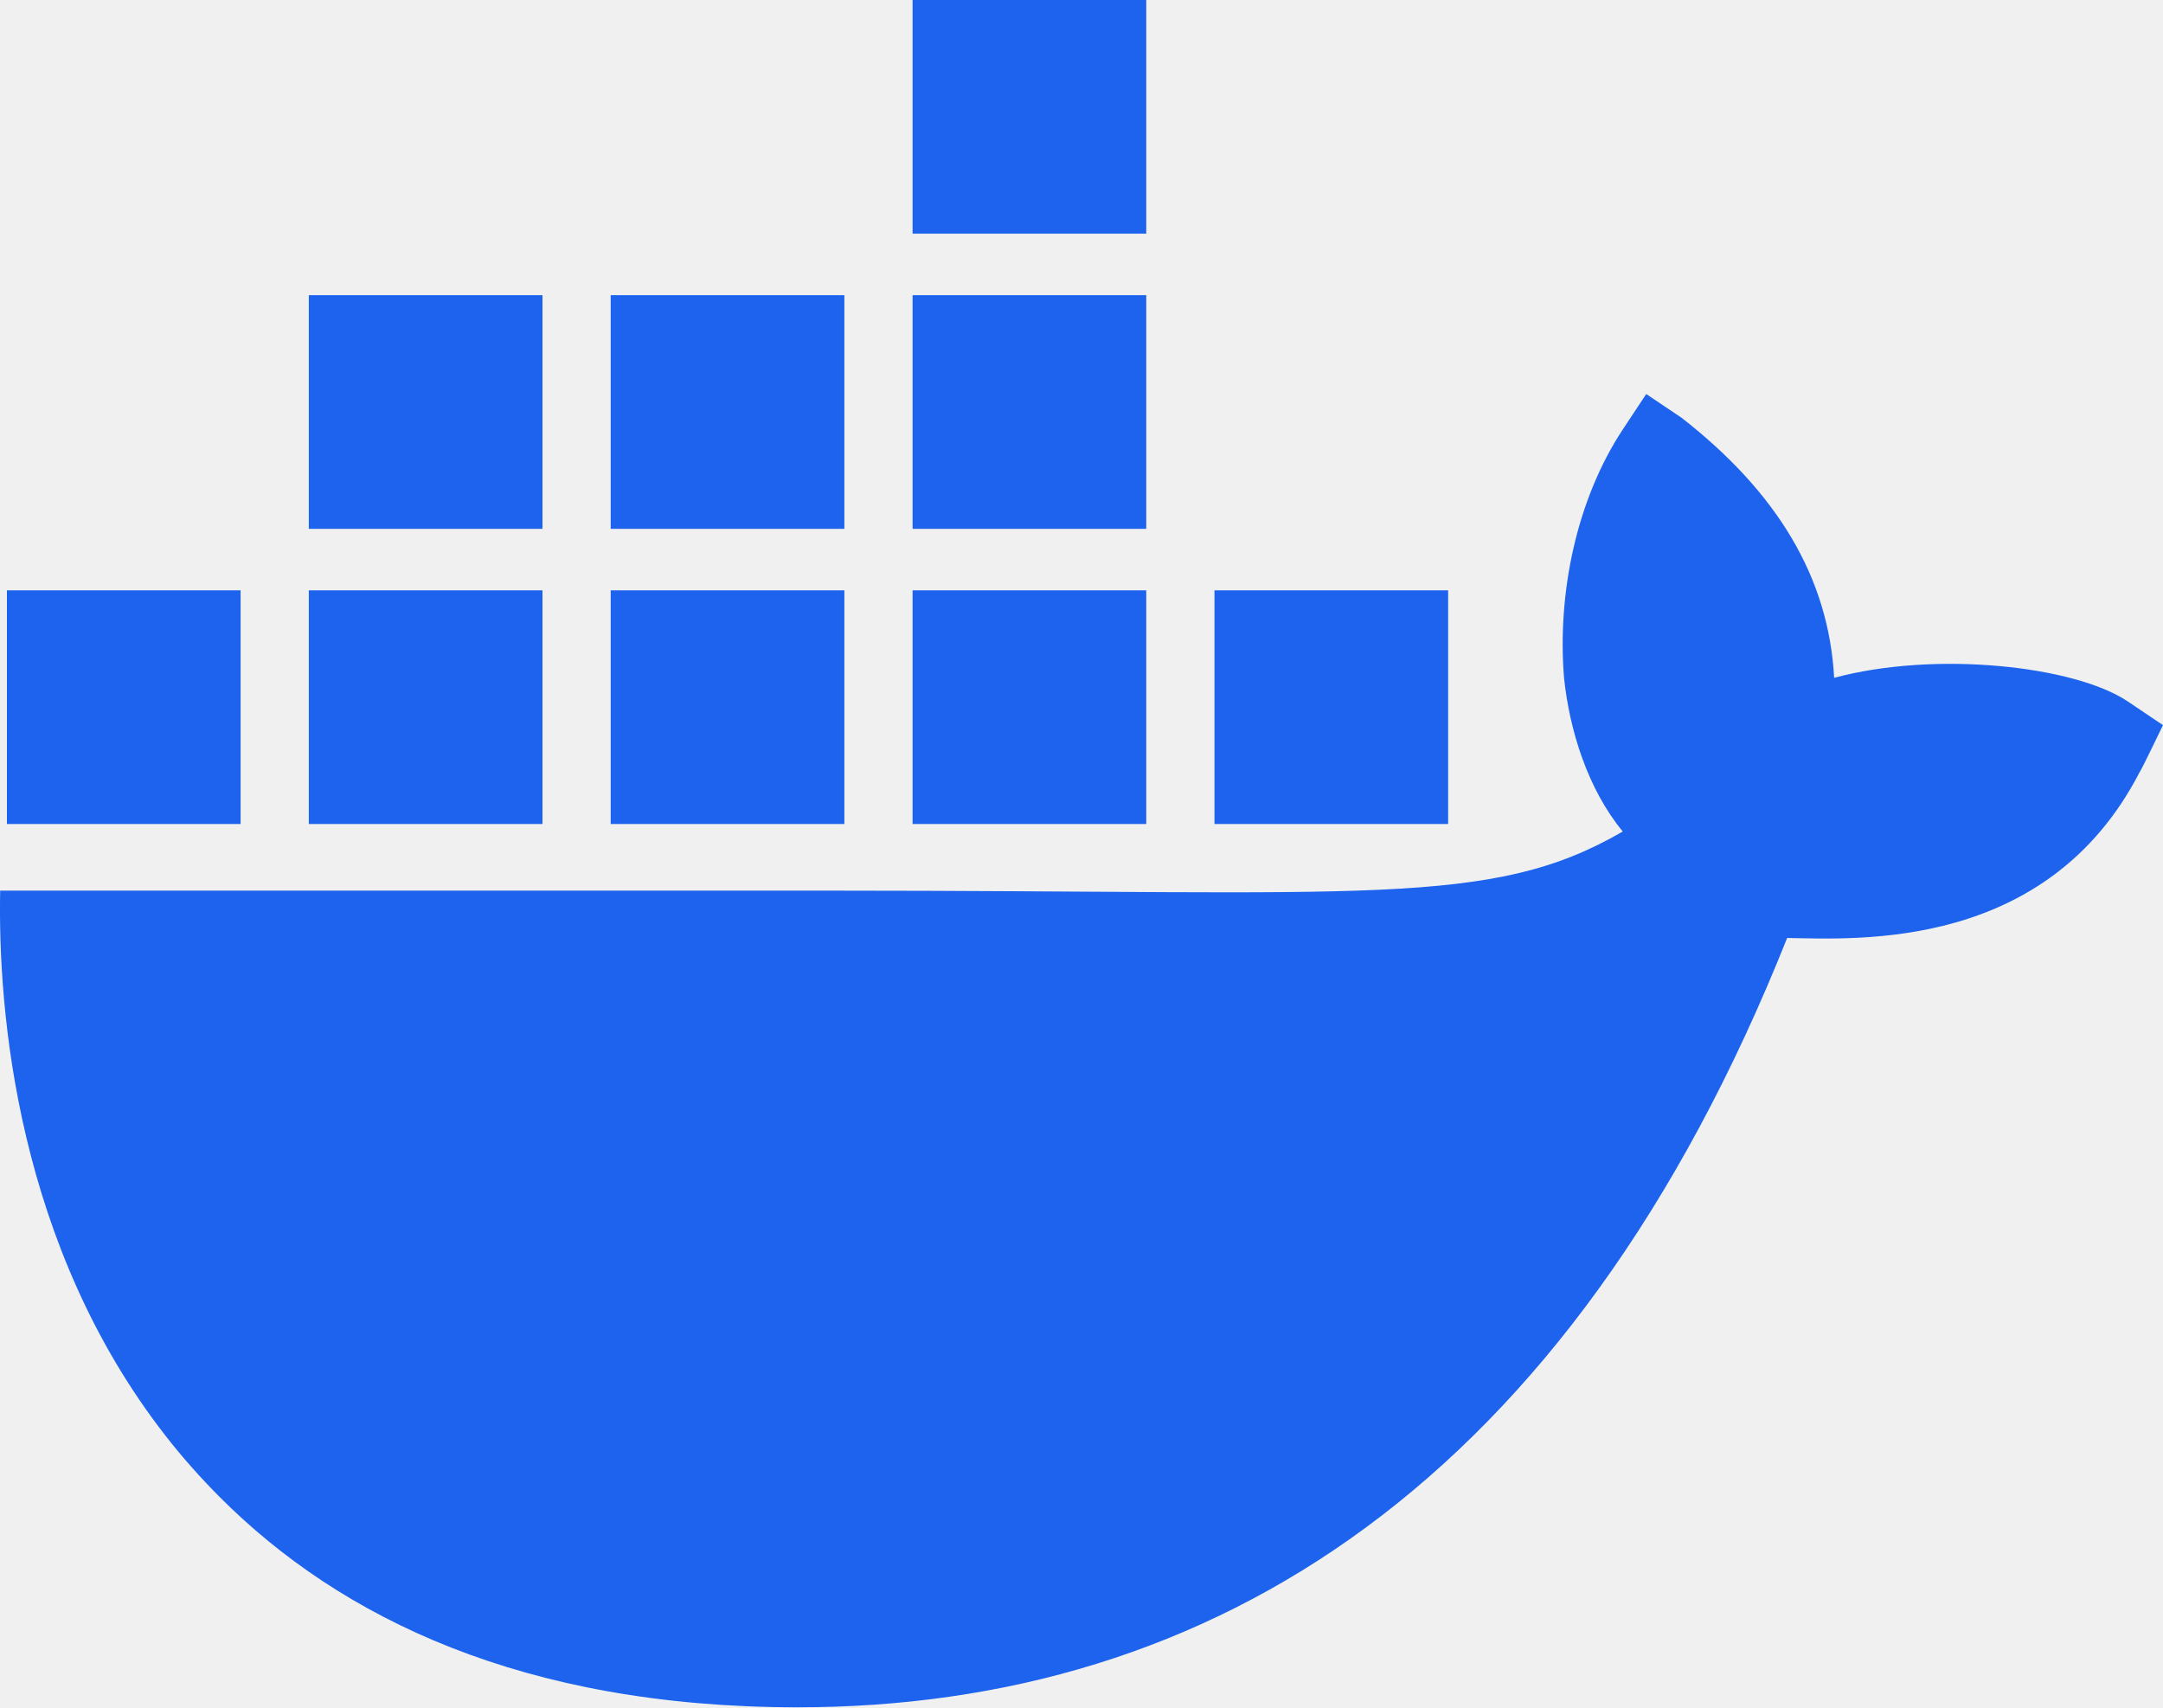
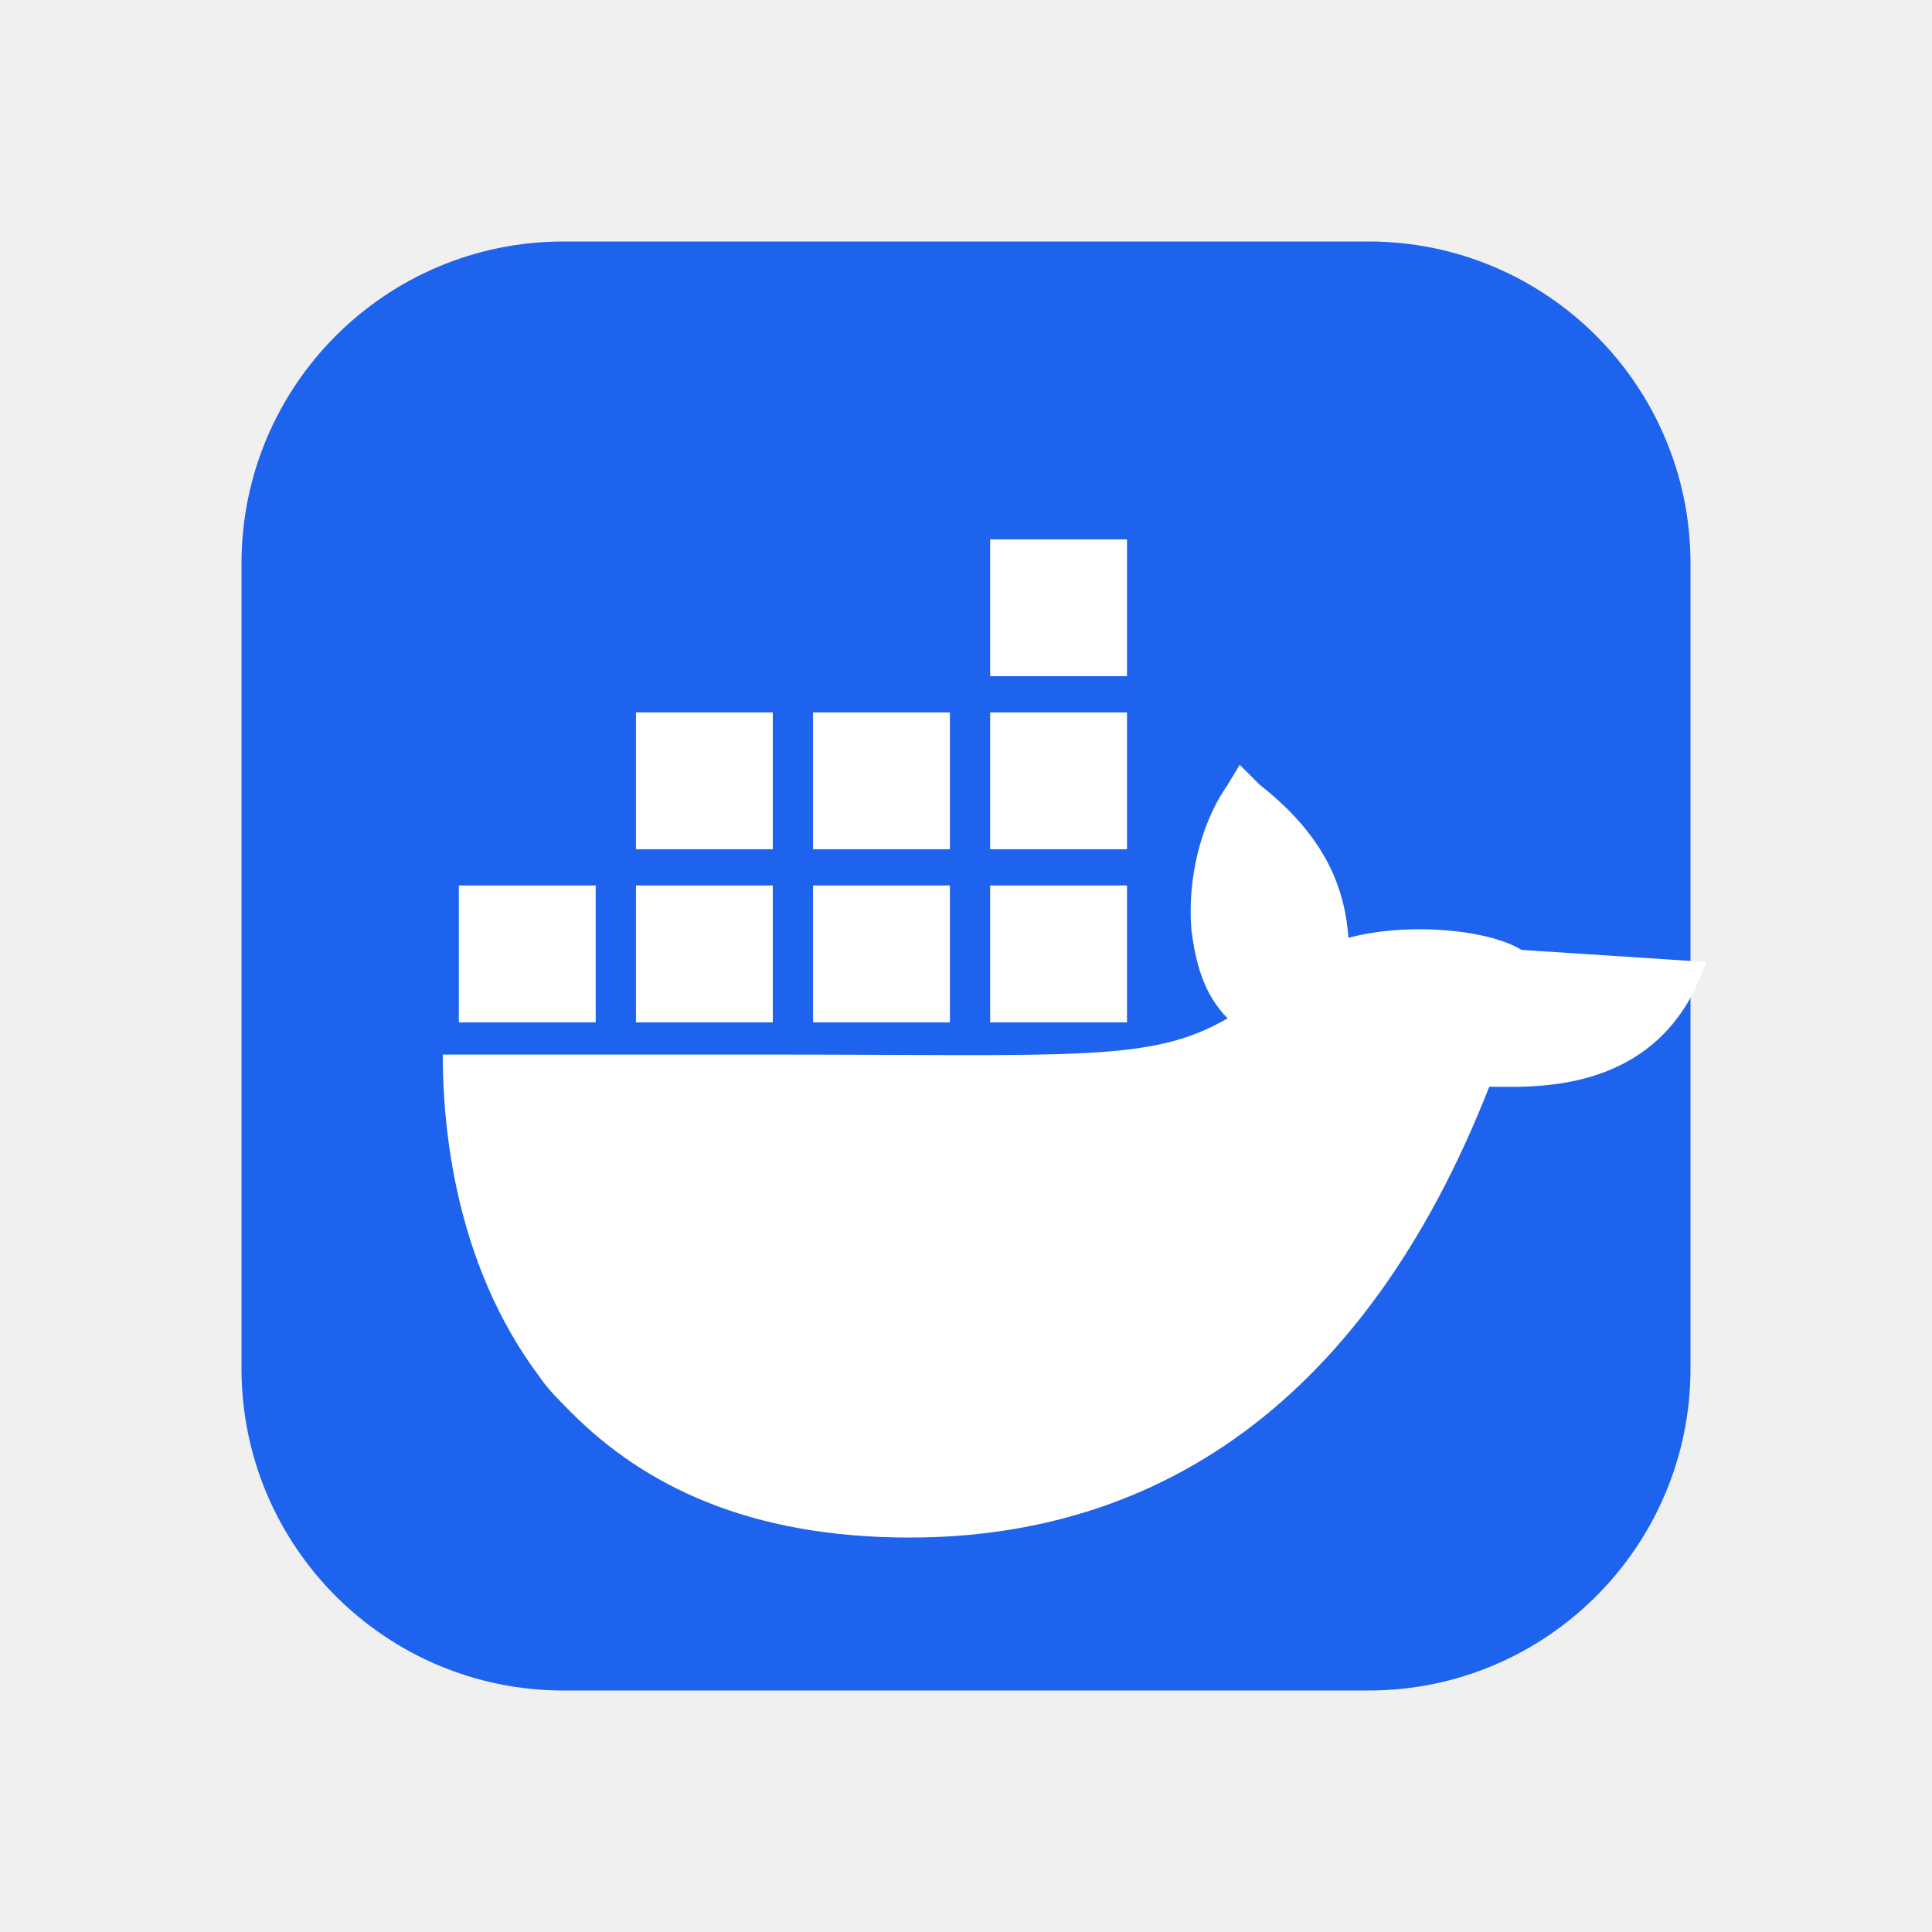
- <svg xmlns="http://www.w3.org/2000/svg" id="Layer_1" data-name="Layer 1" viewBox="0 0 756.26 596.9">
-   <defs>
-     <style>
-       .cls-1 {
-         fill: #1d63ed;
-         stroke-width: 0px;
-       }
-     </style>
-   </defs>
-   <path class="cls-1" d="M743.96,245.25c-18.54-12.48-67.26-17.81-102.68-8.27-1.91-35.28-20.1-65.01-53.38-90.95l-12.32-8.27-8.21,12.4c-16.14,24.5-22.94,57.14-20.53,86.81,1.9,18.28,8.26,38.83,20.53,53.74-46.1,26.74-88.59,20.67-276.77,20.67H.06c-.85,42.49,5.98,124.23,57.96,190.77,5.74,7.35,12.04,14.46,18.87,21.31,42.26,42.32,106.11,73.35,201.59,73.44,145.66.13,270.46-78.6,346.37-268.97,24.98.41,90.92,4.48,123.19-57.88.79-1.05,8.21-16.54,8.21-16.54l-12.3-8.27ZM189.67,206.39h-81.7v81.7h81.7v-81.7ZM295.22,206.39h-81.7v81.7h81.7v-81.7ZM400.77,206.39h-81.7v81.7h81.7v-81.7ZM506.32,206.39h-81.7v81.7h81.7v-81.7ZM84.12,206.39H2.42v81.7h81.7v-81.7ZM189.67,103.2h-81.7v81.7h81.7v-81.7ZM295.22,103.2h-81.7v81.7h81.7v-81.7ZM400.77,103.2h-81.7v81.7h81.7v-81.7ZM400.77,0h-81.7v81.7h81.7V0Z" />
+ <svg xmlns="http://www.w3.org/2000/svg" viewBox="0 0 48 48" width="48px" height="48px">
+   <rect x="6" y="6" width="36" height="36" rx="8" fill="#1D63ED" />
+   <path fill="#FFFFFF" d="M37.8,23.6c-0.8-0.5-2.8-0.7-4.3-0.3c-0.1-1.5-0.8-2.7-2.2-3.8L30.8,19l-0.3,0.5c-0.7,1-1,2.4-0.9,3.6c0.1,0.8,0.3,1.6,0.9,2.2c-1.9,1.1-3.7,0.9-11.5,0.9H11c0,1.8,0.3,5.2,2.4,8c0.2,0.3,0.5,0.6,0.8,0.9c1.8,1.8,4.4,3.1,8.4,3.1c6.1,0,11.3-3.3,14.4-11.2c1,0,3.8,0.2,5.1-2.4c0,0,0.3-0.7,0.3-0.7L37.8,23.6z M14.8,22h-3.4v3.4h3.4V22z M19.2,22h-3.4v3.4h3.4V22z M23.6,22h-3.4v3.4h3.4V22z M28,22h-3.4v3.4H28V22z M19.2,17.7h-3.4v3.4h3.4V17.7z M23.6,17.7h-3.4v3.4h3.4V17.7z M28,17.7h-3.4v3.4H28V17.7z M28,13.4h-3.4v3.4H28V13.4z" />
</svg>
